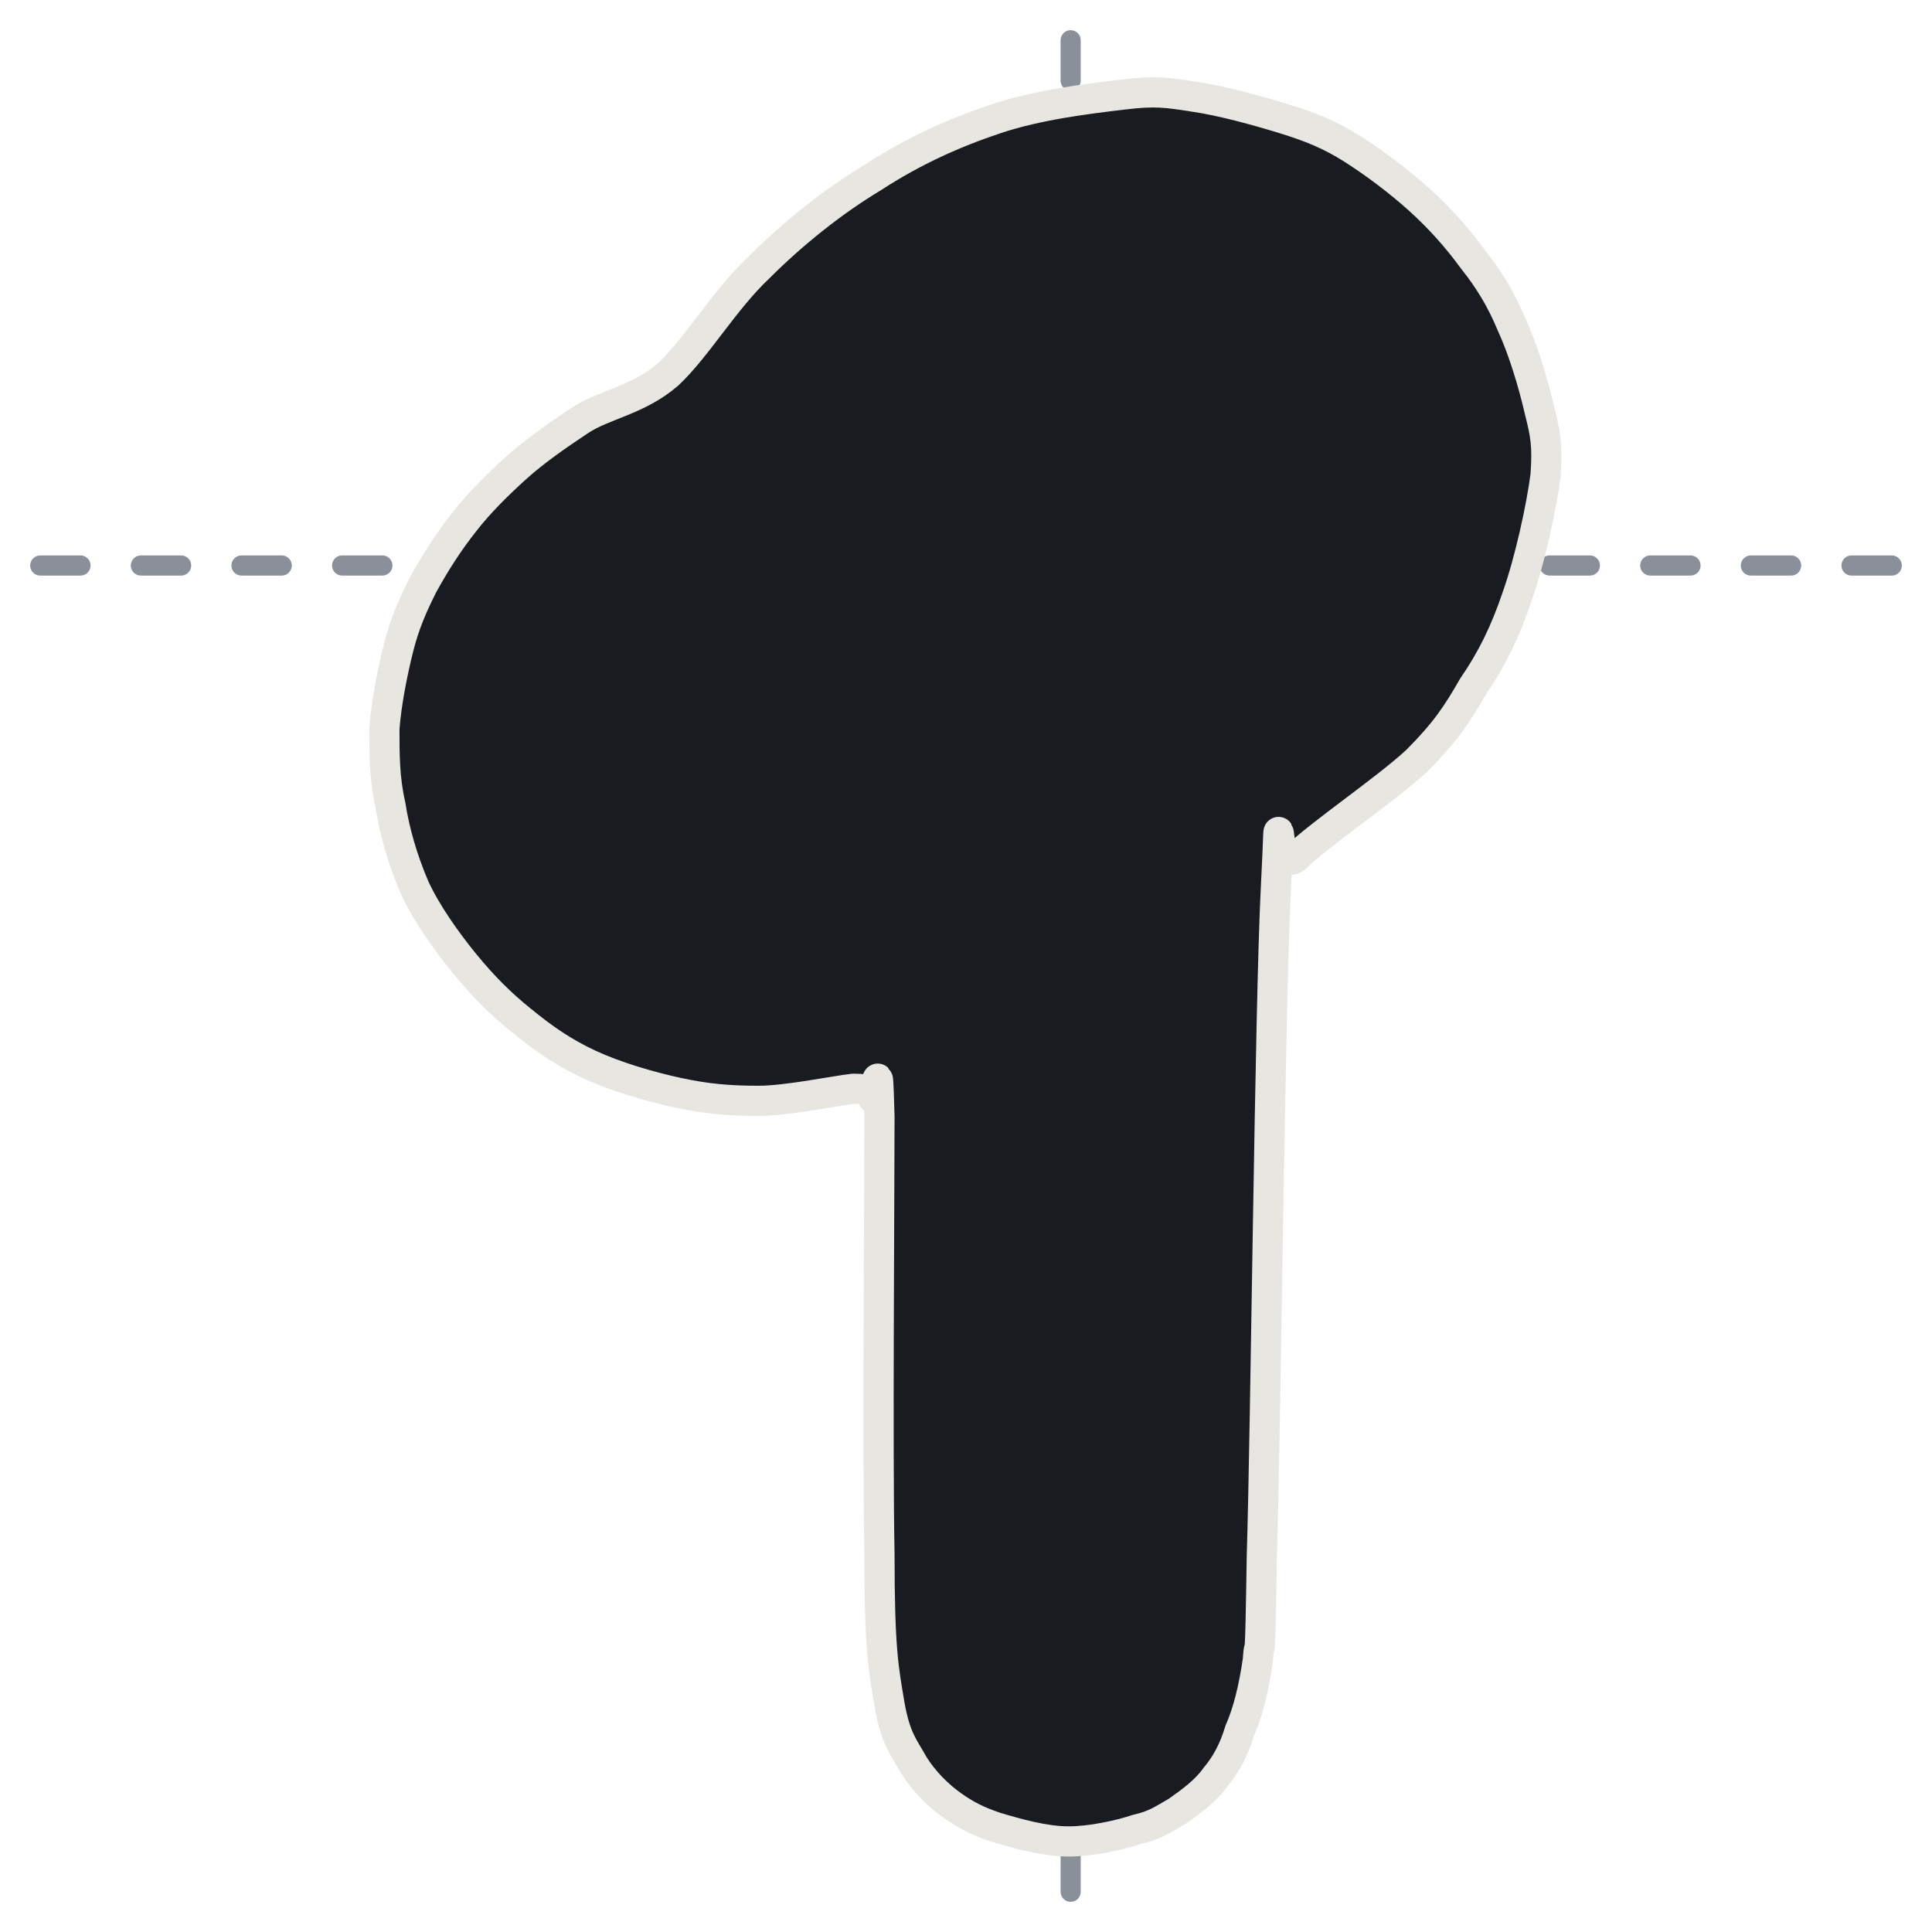
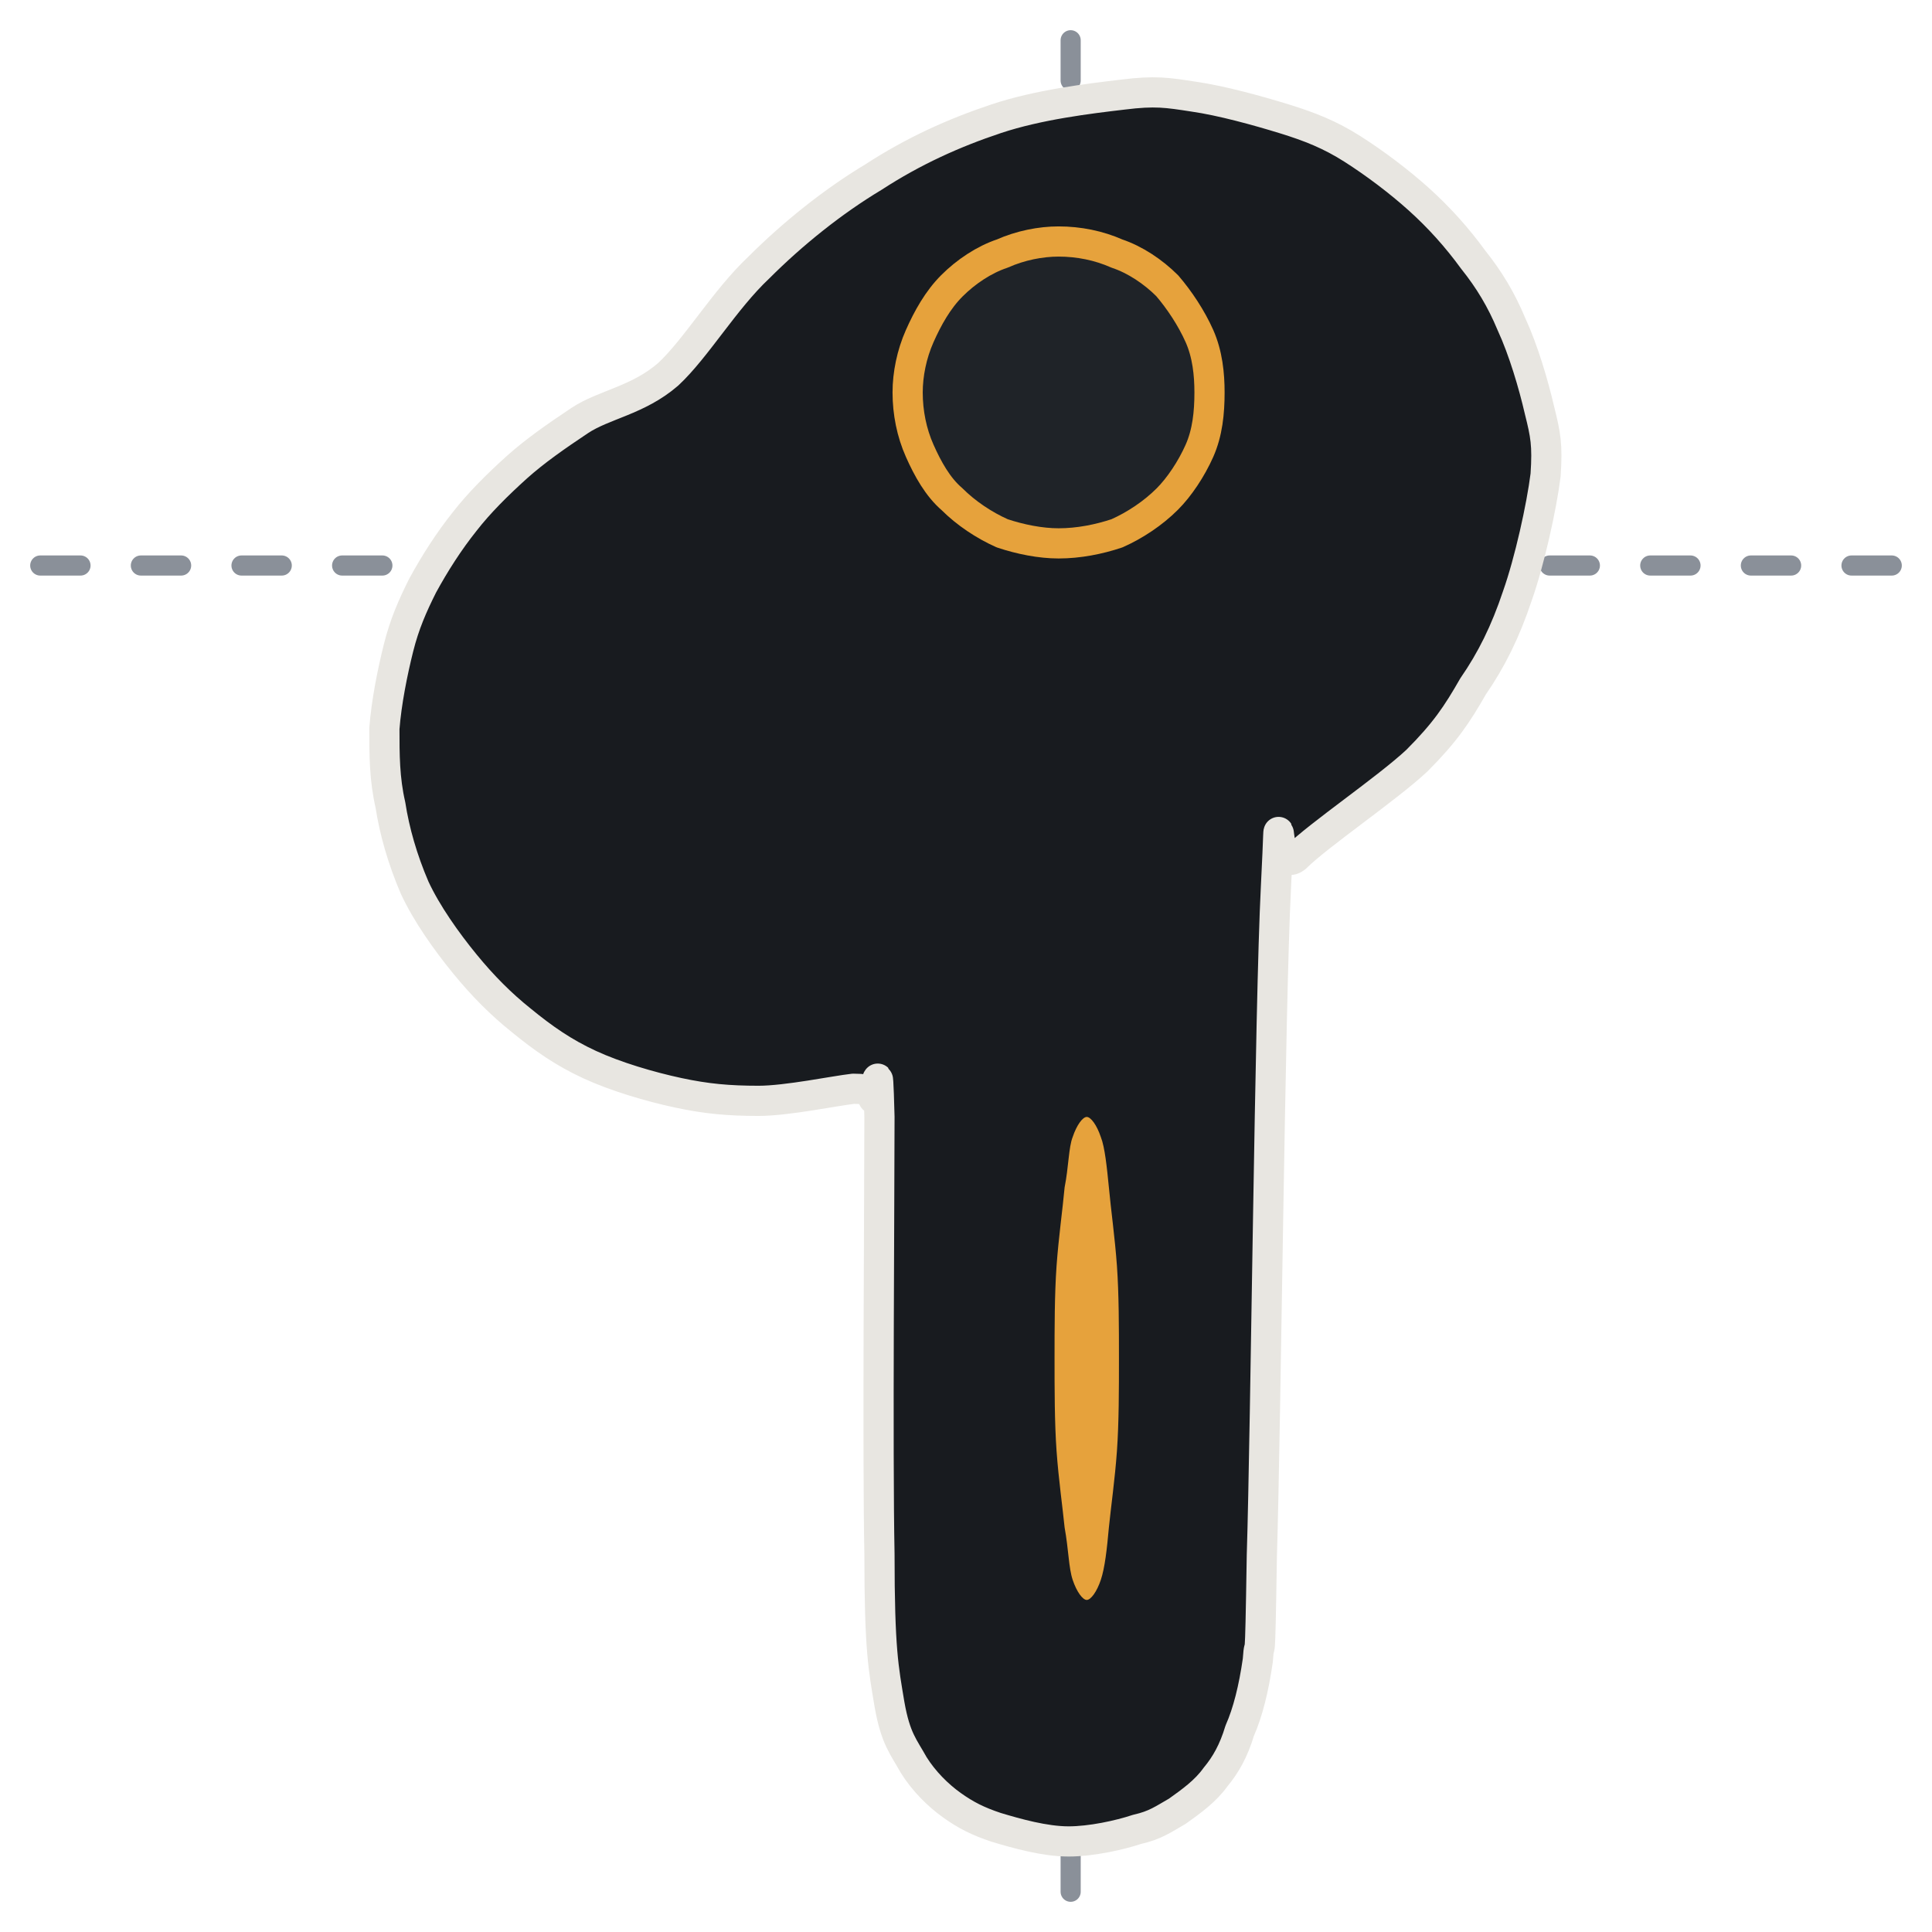
<svg xmlns="http://www.w3.org/2000/svg" viewBox="0 0 96 96" width="96" height="96" role="img" aria-label="EarFun Air Pro 4 left earbud">
  <path d="M53.2 2.0L53.2 4.0M53.2 7.0L53.2 9.0M53.2 12.0L53.2 14.0M53.2 17.0L53.2 19.0M53.2 22.0L53.2 24.0M53.2 27.0L53.2 29.0M53.2 32.0L53.2 34.0M53.2 37.0L53.2 39.0M53.2 42.0L53.2 44.0M53.2 47.0L53.2 49.0M53.2 52.0L53.2 54.0M53.2 57.0L53.2 59.0M53.2 62.0L53.2 64.0M53.2 67.0L53.2 69.0M53.2 72.0L53.2 74.0M53.2 77.0L53.2 79.0M53.2 82.0L53.2 84.0M53.2 87.0L53.2 89.0M53.2 92.0L53.2 94.0M2.0 28.1L4.0 28.1M7.0 28.1L9.0 28.1M12.0 28.1L14.0 28.1M17.0 28.1L19.0 28.1M22.0 28.1L24.0 28.1M27.0 28.1L29.0 28.1M32.0 28.1L34.0 28.1M37.0 28.1L39.0 28.1M42.0 28.1L44.0 28.1M47.0 28.1L49.0 28.1M52.0 28.1L54.0 28.1M57.0 28.1L59.0 28.1M62.0 28.1L64.0 28.1M67.0 28.1L69.0 28.1M72.0 28.1L74.0 28.1M77.0 28.1L79.0 28.1M82.0 28.1L84.0 28.1M87.0 28.1L89.0 28.1M92.0 28.1L94.0 28.1" fill="none" stroke="#8A9099" stroke-width="1.0" stroke-linecap="round" stroke-linejoin="round" />
  <path d="M55.8 4.7C57.4 4.5 58.0 4.6 59.3 4.8C60.7 5.0 62.5 5.5 63.8 5.9C65.1 6.3 66.1 6.7 67.2 7.4C68.3 8.1 69.5 9.0 70.5 9.9C71.5 10.8 72.4 11.8 73.2 12.9C74.0 13.9 74.6 14.9 75.1 16.1C75.7 17.4 76.2 19.1 76.5 20.4C76.8 21.6 76.9 22.1 76.8 23.6C76.6 25.2 76.0 27.9 75.4 29.6C74.8 31.4 74.1 32.8 73.2 34.1C72.4 35.5 71.8 36.4 70.4 37.8C68.9 39.2 65.5 41.5 64.4 42.6C63.2 43.6 63.7 38.3 63.4 44.1C63.1 49.9 62.9 70.9 62.7 77.3C62.6 83.7 62.6 81.0 62.5 82.5C62.3 83.9 62.0 85.1 61.6 86.0C61.3 87.0 60.9 87.7 60.4 88.3C59.9 89.0 59.2 89.5 58.5 90.0C57.8 90.4 57.4 90.7 56.5 90.9C55.6 91.2 54.2 91.5 53.1 91.5C51.9 91.5 50.5 91.1 49.5 90.8C48.6 90.5 48.0 90.2 47.3 89.7C46.6 89.2 45.9 88.5 45.4 87.7C44.9 86.8 44.5 86.4 44.2 84.7C43.9 82.9 43.7 82.0 43.7 77.2C43.6 72.3 43.7 59.3 43.7 55.5C43.6 51.7 43.6 54.8 43.4 54.6C43.2 54.3 43.4 54.1 42.4 54.1C41.5 54.2 39.1 54.7 37.7 54.7C36.2 54.7 35.1 54.6 33.7 54.3C32.3 54.0 30.6 53.5 29.3 52.9C28.0 52.3 27.0 51.6 25.9 50.7C24.9 49.9 24.0 49.0 23.1 47.9C22.2 46.8 21.2 45.4 20.6 44.1C20.0 42.7 19.6 41.3 19.4 40.0C19.1 38.7 19.1 37.5 19.1 36.2C19.2 34.9 19.5 33.4 19.8 32.2C20.1 31.0 20.5 30.1 21.0 29.1C21.6 28.0 22.3 26.9 23.1 25.9C23.8 25.0 24.7 24.1 25.7 23.2C26.6 22.4 27.6 21.7 28.8 20.9C30.0 20.1 31.7 19.9 33.2 18.6C34.6 17.3 36.0 14.9 37.7 13.3C39.4 11.6 41.4 10.0 43.4 8.8C45.4 7.5 47.4 6.6 49.5 5.9C51.6 5.2 54.1 4.9 55.8 4.7Z" fill="#181B1F" stroke="#E8E6E1" stroke-width="1.5" stroke-linecap="round" stroke-linejoin="round" />
+   <path d="M55.6 67.5C55.6 69.0 55.6 70.7 55.5 72.1C55.4 73.5 55.2 74.9 55.1 75.9C55.0 77.0 54.9 77.9 54.7 78.5C54.5 79.1 54.2 79.5 54.0 79.5C53.8 79.5 53.5 79.1 53.3 78.5C53.1 77.9 53.1 77.0 52.9 75.9C52.8 74.9 52.6 73.5 52.5 72.1C52.4 70.7 52.4 69.0 52.4 67.5C52.4 66.0 52.4 64.3 52.5 62.9C52.6 61.5 52.8 60.1 52.9 59.0C53.1 58.0 53.1 57.0 53.3 56.5C53.5 55.9 53.8 55.5 54.0 55.5C54.2 55.5 54.5 55.9 54.7 56.5C54.9 57.0 55.0 58.0 55.1 59.0C55.2 60.1 55.4 61.5 55.5 62.9C55.6 64.3 55.6 66.0 55.6 67.5Z" fill="#E6A23C" />
+   <path d="M60.1 19.5C60.1 20.5 60.0 21.5 59.6 22.4C59.2 23.3 58.6 24.2 58.0 24.8C57.3 25.5 56.4 26.1 55.5 26.5C54.6 26.8 53.6 27.0 52.6 27.0C51.7 27.0 50.7 26.8 49.8 26.5C48.9 26.1 48.0 25.5 47.3 24.8C46.6 24.2 46.1 23.3 45.7 22.4C45.3 21.5 45.1 20.5 45.1 19.5C45.1 18.6 45.3 17.6 45.7 16.7C46.1 15.8 46.6 14.9 47.3 14.2C48.0 13.5 48.9 12.9 49.8 12.6C50.7 12.2 51.7 12.0 52.6 12.0C53.6 12.0 54.6 12.2 55.5 12.6C56.4 12.9 57.3 13.5 58.0 14.2C58.6 14.9 59.2 15.8 59.6 16.7C60.0 17.6 60.1 18.6 60.1 19.5Z" fill="#1F2328" stroke="#E6A23C" stroke-width="1.5" stroke-linecap="round" stroke-linejoin="round" />
</svg>
